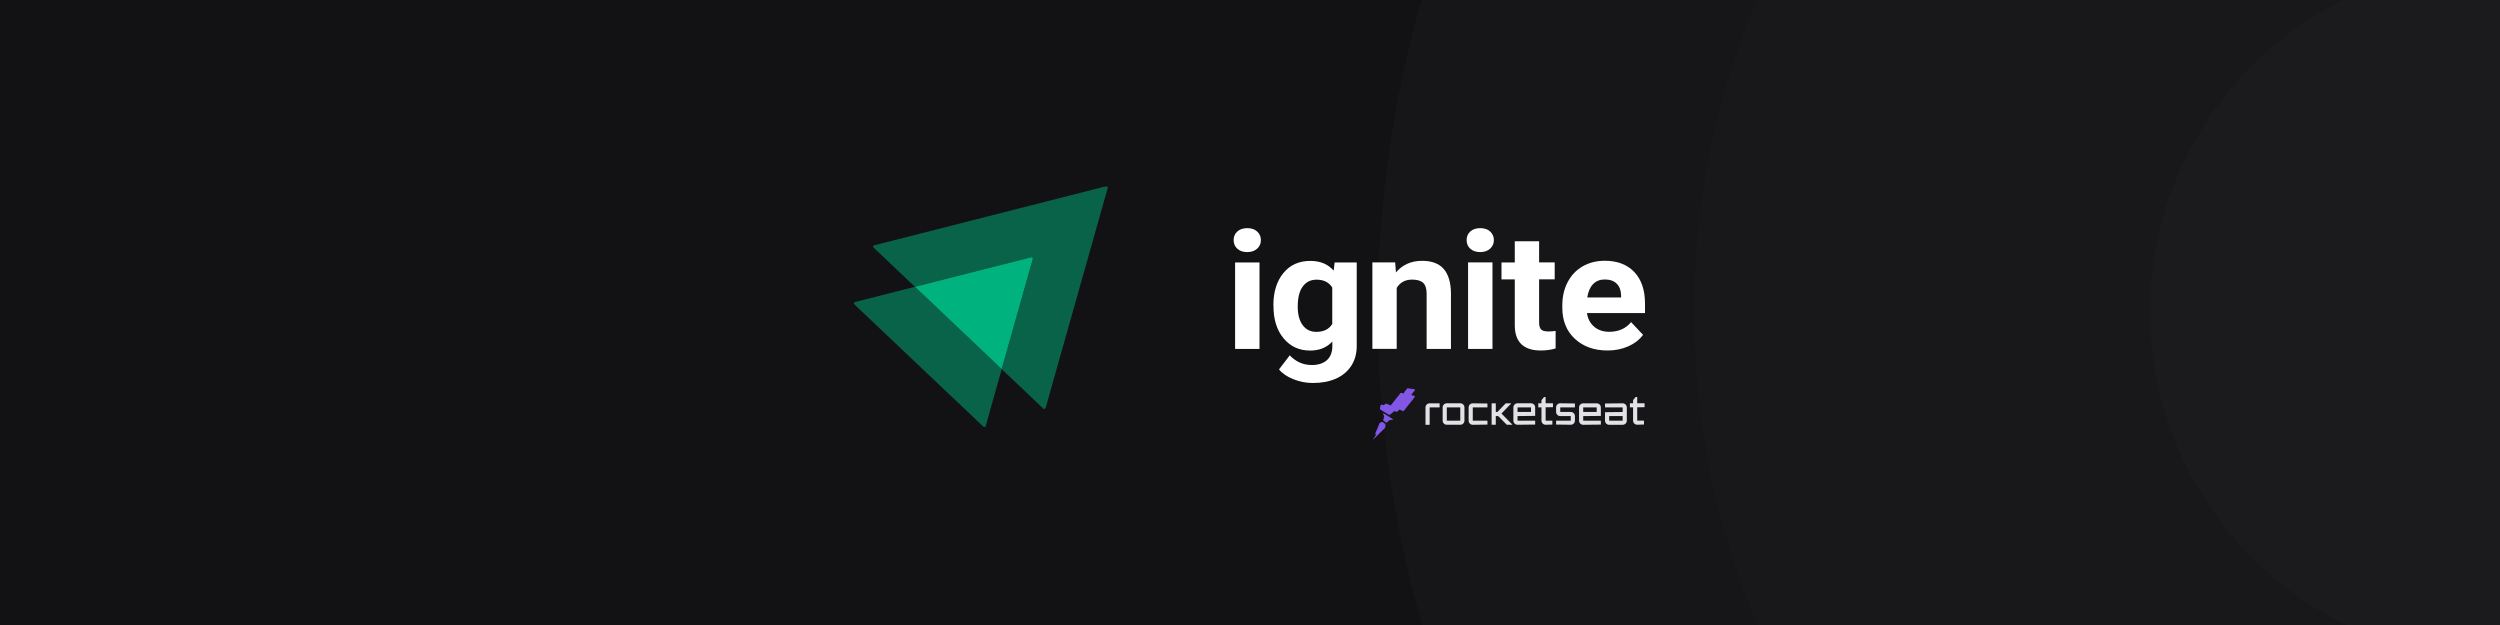
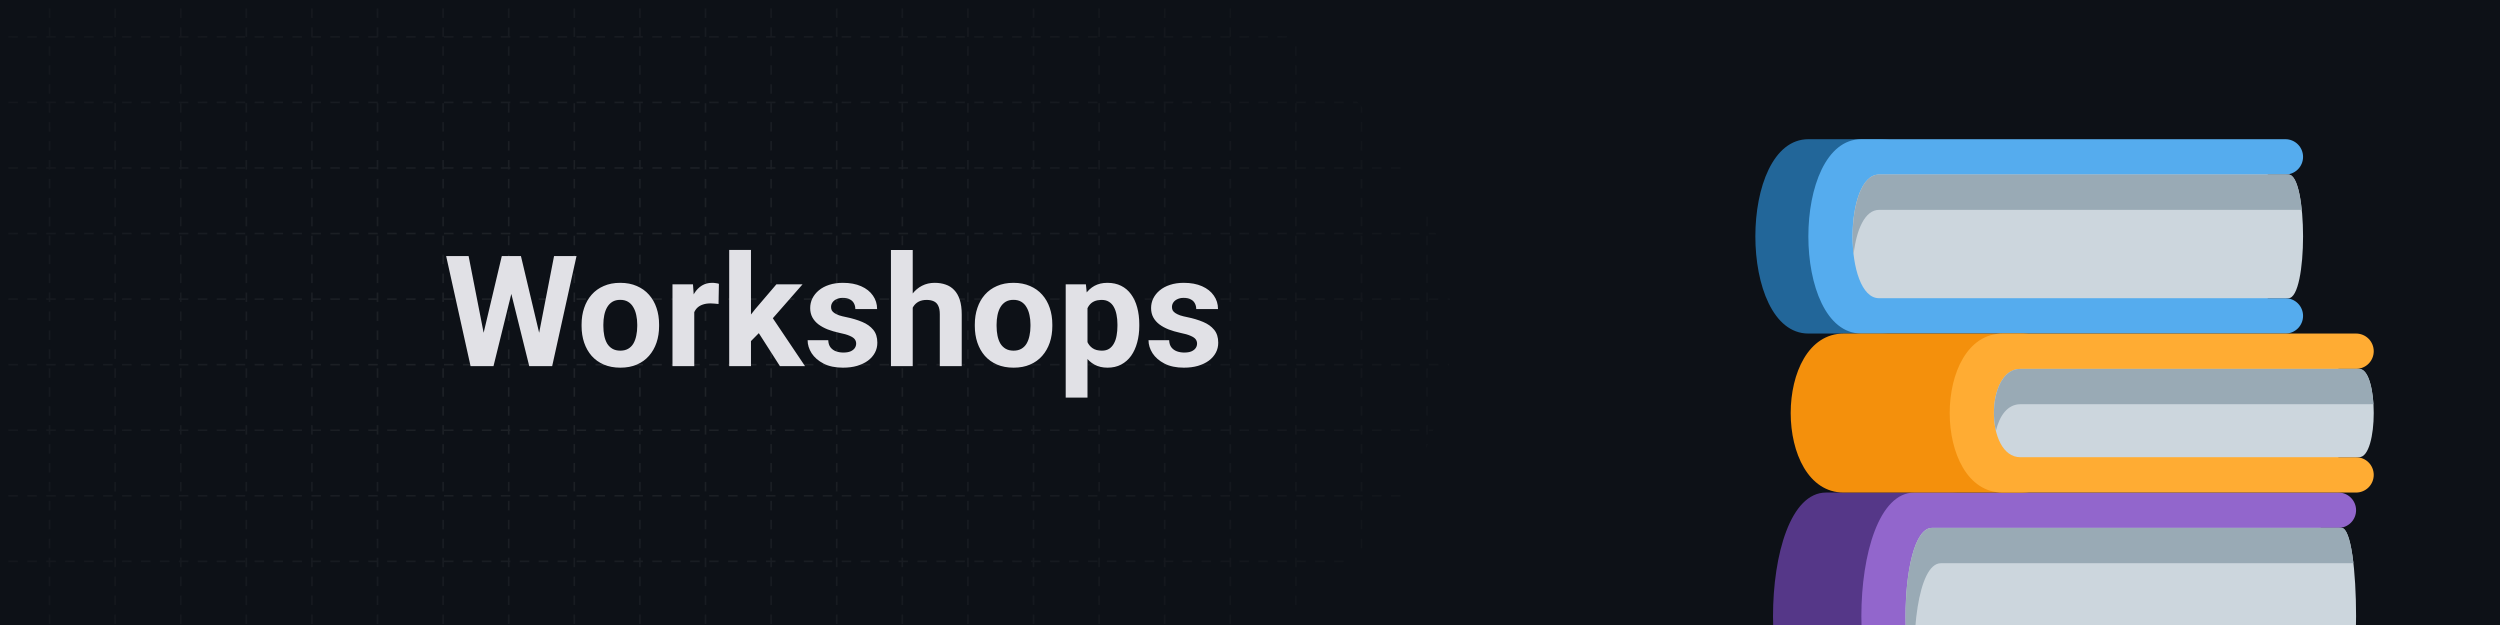
<svg xmlns="http://www.w3.org/2000/svg" width="1584" height="396" viewBox="0 0 1584 396" fill="none">
-   <g clip-path="url(#clip0_1016_372)">
-     <path d="M1584 0H0V396H1584V0Z" fill="#121214" />
-     <circle cx="1582.5" cy="197.5" r="709.5" fill="#161618" />
-     <circle cx="1582.5" cy="197.5" r="509.072" fill="#18181B" />
-     <circle cx="1582.5" cy="197.5" r="220.219" fill="#1B1B1E" />
-     <path d="M905.837 255.539C904.39 255.539 903.197 256.691 903.197 258.142V263.646V269.15H905.837V263.646V258.142H908.986H912.134V255.539H908.986H905.837Z" fill="#E1E1E6" />
-     <path d="M927.875 262.32V258.117C927.875 256.691 926.707 255.515 925.234 255.515H920.969H916.703C915.257 255.515 914.063 256.666 914.063 258.117V262.32V266.524C914.063 267.95 915.231 269.126 916.703 269.126H920.969H925.234C926.682 269.126 927.875 267.975 927.875 266.524V262.32ZM925.234 262.32V266.524H920.969H916.703V262.32V258.117H920.969H925.234V262.32Z" fill="#E1E1E6" />
-     <path d="M933.156 255.539C931.708 255.539 930.515 256.691 930.515 258.142V262.345V266.548C930.515 267.974 931.683 269.15 933.156 269.15L942.448 269.025V266.548H933.156V262.345V258.142H942.448V255.665L933.156 255.539Z" fill="#E1E1E6" />
-     <path d="M957.582 255.539H954.002L948.772 261.019H947.731V255.539H945.091V262.32V269.126H947.731V263.621H949.052H949.254L954.687 269.126H958.318L951.336 262.02L957.582 255.539Z" fill="#E1E1E6" />
-     <path d="M961.515 266.524V263.622L972.686 263.496V261.019V258.117C972.686 256.691 971.517 255.515 970.045 255.515H965.78H961.515C960.068 255.515 958.875 256.666 958.875 258.117V262.32V266.524C958.875 267.95 960.042 269.126 961.515 269.126L972.686 269.001V266.524H961.515ZM961.515 258.117H965.78H970.045V261.019H967.1H961.515V258.117Z" fill="#E1E1E6" />
-     <path d="M979.312 251.562H978.297L976.672 253.538V255.515H974.666V258.117L976.672 258.092V266.524C976.672 267.949 977.84 269.126 979.312 269.126L983.578 269V266.524H979.312V258.067L983.959 257.992V255.515H979.312V251.562Z" fill="#E1E1E6" />
-     <path d="M997.872 263.622C997.872 262.195 996.704 261.019 995.231 261.019H991.905H988.579V258.117H997.872V255.64L988.579 255.515C987.132 255.515 985.939 256.666 985.939 258.117V261.019C985.939 262.445 987.107 263.622 988.579 263.622H991.905H995.231V266.524H985.939V269.001L995.231 269.126C996.678 269.126 997.872 267.975 997.872 266.524V263.622Z" fill="#E1E1E6" />
-     <path d="M1011.66 255.539H1007.39H1003.13C1001.68 255.539 1000.49 256.691 1000.49 258.142V262.345V266.548C1000.49 267.974 1001.65 269.15 1003.13 269.15L1014.3 269.025V266.548H1003.13V263.646L1014.3 263.521V261.044V258.142C1014.3 256.691 1013.13 255.539 1011.66 255.539ZM1011.66 261.019H1003.13V258.117H1007.39H1011.66V261.019Z" fill="#E1E1E6" />
-     <path d="M1028.11 255.539L1016.94 255.665V258.142H1028.11V261.044L1016.94 261.169V263.646V266.548C1016.94 267.974 1018.11 269.15 1019.58 269.15H1023.84H1028.11C1029.56 269.15 1030.75 268 1030.75 266.548V262.345V258.142C1030.72 256.691 1029.56 255.539 1028.11 255.539ZM1028.11 266.523H1023.84H1019.58V263.621H1028.11V266.523Z" fill="#E1E1E6" />
-     <path d="M1037.35 258.067L1042 257.992V255.515H1037.35V251.537H1036.34L1034.71 253.513V255.49H1032.71V258.092L1034.71 258.067V266.499C1034.71 267.925 1035.88 269.101 1037.35 269.101L1041.62 268.975V266.499H1037.35V258.067Z" fill="#E1E1E6" />
-     <path d="M896.216 246.632L891.925 246.007C891.798 245.982 891.671 246.032 891.62 246.082L889.793 248.434C889.666 248.584 889.64 248.784 889.691 248.959C889.742 249.134 889.589 249.284 889.412 249.26L887.914 248.934C887.685 248.884 887.431 248.959 887.279 249.159L881.338 256.665C881.236 256.815 881.033 256.866 880.856 256.79L878.596 255.79C878.393 255.689 878.165 255.714 877.987 255.839L876.844 256.615C876.667 256.74 876.413 256.765 876.209 256.665L875.651 256.39C875.296 256.215 874.864 256.415 874.762 256.79L874.356 258.567C874.255 258.992 874.433 259.417 874.813 259.642L875.677 260.168L878.444 261.845L879.789 262.67C880.17 262.895 880.653 262.845 880.983 262.57L883.242 260.618C883.42 260.468 883.699 260.419 883.902 260.543L884.588 260.894C884.817 261.019 885.095 260.969 885.273 260.794L886.416 259.743C886.593 259.567 886.873 259.543 887.076 259.642L888.777 260.419C889.031 260.543 889.335 260.468 889.513 260.243L890.3 259.243L896.267 251.711C896.546 251.361 896.368 250.836 895.911 250.736L894.591 250.435C894.312 250.385 894.185 250.035 894.388 249.835L896.445 247.308C896.647 247.008 896.521 246.682 896.216 246.632Z" fill="#8257E6" />
-     <path d="M876.539 261.794C876.412 261.719 876.285 261.844 876.336 261.969L876.971 263.621C877.022 263.746 877.022 263.871 876.996 263.996L876.437 266.148C876.412 266.298 876.463 266.448 876.564 266.523L878.164 267.749C878.316 267.849 878.52 267.849 878.646 267.724L880.322 266.273C880.423 266.198 880.55 266.148 880.652 266.123L882.556 265.922C882.683 265.897 882.734 265.723 882.607 265.647L876.539 261.794Z" fill="#8257E6" />
-     <path d="M875.981 267.349C875.879 267.274 875.727 267.249 875.6 267.3L874.254 267.95C874.178 267.975 874.127 268.05 874.076 268.125L871.208 275.106C871.208 275.131 871.208 275.131 871.208 275.156C871.232 275.181 871.258 275.206 871.309 275.206L871.969 274.956C871.994 274.956 872.02 274.956 872.045 274.956C872.071 274.981 872.096 275.031 872.071 275.056L870.014 278.384C869.963 278.459 870.065 278.534 870.115 278.459L877.555 271.103C877.631 271.028 877.656 270.953 877.681 270.852L877.834 268.951C877.834 268.825 877.783 268.726 877.707 268.651L875.981 267.349Z" fill="#8257E6" />
-     <g clip-path="url(#clip1_1016_372)">
-       <path d="M781.63 152.118C781.63 149.932 782.383 148.125 783.933 146.697C785.483 145.268 787.609 144.554 790.267 144.554C792.88 144.554 795.006 145.268 796.556 146.697C798.106 148.125 798.903 149.932 798.903 152.118C798.903 154.345 798.106 156.151 796.512 157.58C794.917 159.009 792.835 159.723 790.222 159.723C787.609 159.723 785.528 159.009 783.933 157.58C782.427 156.193 781.63 154.345 781.63 152.118ZM798.017 221.073H782.56V166.278H798.017V221.073Z" fill="white" />
-       <path d="M806.828 193.291C806.828 184.887 808.954 178.122 813.161 172.995C817.369 167.869 823.038 165.305 830.213 165.305C836.547 165.305 841.463 167.365 845.006 171.483L845.626 166.314H859.622V219.26C859.622 224.05 858.47 228.21 856.167 231.782C853.864 235.312 850.631 238.043 846.468 239.892C842.304 241.741 837.432 242.665 831.852 242.665C827.6 242.665 823.481 241.867 819.495 240.27C815.465 238.673 812.453 236.614 810.371 234.051L817.192 225.143C821.045 229.219 825.696 231.278 831.188 231.278C835.262 231.278 838.451 230.227 840.754 228.168C843.013 226.109 844.165 223.168 844.165 219.344V216.402C840.621 220.226 835.927 222.117 830.125 222.117C823.171 222.117 817.59 219.554 813.294 214.385C808.998 209.259 806.872 202.409 806.872 193.921V193.291H806.828ZM822.241 194.342C822.241 199.3 823.304 203.208 825.386 206.023C827.467 208.839 830.346 210.267 834.022 210.267C838.717 210.267 842.083 208.587 844.12 205.267V182.198C842.039 178.836 838.717 177.197 834.155 177.197C830.435 177.197 827.556 178.626 825.43 181.525C823.304 184.341 822.241 188.669 822.241 194.342Z" fill="white" />
-       <path d="M883.982 166.272L884.47 172.617C888.589 167.743 894.122 165.264 901.078 165.264C907.189 165.264 911.75 166.987 914.718 170.39C917.686 173.794 919.236 178.879 919.325 185.686V221.067H903.911V186.022C903.911 182.912 903.202 180.685 901.787 179.257C900.369 177.87 897.978 177.155 894.7 177.155C890.36 177.155 887.124 178.92 884.954 182.408V221.025H869.542V166.272H883.982Z" fill="white" />
-       <path d="M929.245 152.109C929.245 149.924 930 148.117 931.55 146.689C933.1 145.26 935.224 144.546 937.882 144.546C940.494 144.546 942.621 145.26 944.171 146.689C945.721 148.117 946.519 149.924 946.519 152.109C946.519 154.336 945.721 156.143 944.128 157.572C942.532 159.001 940.451 159.715 937.839 159.715C935.224 159.715 933.143 159.001 931.55 157.572C930.043 156.185 929.245 154.336 929.245 152.109ZM945.632 221.065H930.175V166.27H945.632V221.065Z" fill="white" />
-       <path d="M975.182 152.824V166.271H985.056V176.986H975.182V204.341C975.182 206.358 975.578 207.829 976.422 208.711C977.217 209.594 978.813 210.014 981.115 210.014C982.843 210.014 984.35 209.888 985.633 209.678V220.771C982.622 221.653 979.476 222.074 976.287 222.074C965.48 222.074 959.946 216.905 959.768 206.526V177.028H951.352V166.313H959.768V152.866H975.182V152.824Z" fill="white" />
-       <path d="M1018.54 222.075C1010.08 222.075 1003.17 219.596 997.854 214.68C992.537 209.763 989.879 203.208 989.879 194.972V193.543C989.879 188.039 990.987 183.123 993.247 178.794C995.506 174.466 998.652 171.105 1002.77 168.752C1006.89 166.398 1011.58 165.222 1016.81 165.222C1024.69 165.222 1030.94 167.575 1035.46 172.323C1039.97 177.03 1042.28 183.753 1042.28 192.409V198.376H1005.51C1006 201.948 1007.51 204.805 1010.03 206.99C1012.56 209.133 1015.7 210.226 1019.55 210.226C1025.49 210.226 1030.14 208.167 1033.46 204.091L1041.04 212.159C1038.73 215.268 1035.59 217.705 1031.65 219.428C1027.75 221.193 1023.36 222.075 1018.54 222.075ZM1016.81 177.072C1013.75 177.072 1011.27 178.038 1009.37 180.013C1007.46 181.988 1006.27 184.803 1005.69 188.459H1027.13V187.282C1027.04 184.047 1026.16 181.526 1024.34 179.719C1022.57 177.954 1020.04 177.072 1016.81 177.072Z" fill="white" />
-       <path opacity="0.5" d="M701.868 119.031L662.499 258.497C662.299 259.13 661.498 259.32 661.031 258.877L634.674 233.87L654.425 163.979C654.625 163.346 654.025 162.776 653.357 162.966L579.691 181.705L553.467 156.825C553 156.382 553.2 155.622 553.867 155.432L700.8 118.018C701.468 117.891 702.068 118.461 701.868 119.031Z" fill="#00B37E" />
-       <path opacity="0.5" d="M634.672 233.87L624.53 269.955C624.33 270.588 623.529 270.778 623.062 270.335L541.255 192.783C540.787 192.34 540.988 191.58 541.655 191.391L579.689 181.705L634.672 233.87Z" fill="#00B37E" />
-       <path d="M654.42 163.979L634.669 233.87L579.686 181.705L653.352 162.966C654.02 162.776 654.62 163.346 654.42 163.979Z" fill="#00B37E" />
+   <g clip-path="url(#clip0_1911_438)">
+     <path d="M1584 0H0V396H1584V0Z" fill="#0D1117" />
+     <mask id="mask0_1911_438" style="mask-type:alpha" maskUnits="userSpaceOnUse" x="-163" y="-130" width="1208" height="682">
+       <g opacity="0.1" clip-path="url(#clip1_1911_438)">
+         <path d="M1028.88 551.353V-129.911" stroke="#727272" stroke-dasharray="6 6" />
+         <path d="M987.322 551.353V-129.911" stroke="#727272" stroke-dasharray="6 6" />
+         <path d="M945.762 551.353V-129.911" stroke="#727272" stroke-dasharray="6 6" />
+         <path d="M904.203 551.353V-129.911" stroke="#727272" stroke-dasharray="6 6" />
+         <path d="M862.644 551.353V-129.911" stroke="#727272" stroke-dasharray="6 6" />
+         <path d="M821.075 551.353V-129.911" stroke="#727272" stroke-dasharray="6 6" />
+         <path d="M779.516 551.353V-129.911" stroke="#727272" stroke-dasharray="6 6" />
+         <path d="M737.956 551.353V-129.911" stroke="#727272" stroke-dasharray="6 6" />
+         <path d="M696.396 551.353V-129.911" stroke="#727272" stroke-dasharray="6 6" />
+         <path d="M654.833 551.353V-129.911" stroke="#727272" stroke-dasharray="6 6" />
+         <path d="M613.273 551.353V-129.911" stroke="#727272" stroke-dasharray="6 6" />
+         <path d="M571.713 551.353V-129.911" stroke="#727272" stroke-dasharray="6 6" />
+         <path d="M530.149 551.353V-129.911" stroke="#727272" stroke-dasharray="6 6" />
+         <path d="M488.583 551.353V-129.911" stroke="#727272" stroke-dasharray="6 6" />
+         <path d="M447.003 551.363V-129.901" stroke="#727272" stroke-dasharray="6 6" />
+         <path d="M405.442 551.363V-129.901" stroke="#727272" stroke-dasharray="6 6" />
+         <path d="M363.879 551.363V-129.901" stroke="#727272" stroke-dasharray="6 6" />
+         <path d="M322.319 551.363V-129.901" stroke="#727272" stroke-dasharray="6 6" />
+         <path d="M280.758 551.363V-129.901" stroke="#727272" stroke-dasharray="6 6" />
+         <path d="M239.195 551.363V-129.901" stroke="#727272" stroke-dasharray="6 6" />
+         <path d="M197.635 551.363V-129.901" stroke="#727272" stroke-dasharray="6 6" />
+         <path d="M156.069 551.363L156.07 -129.901" stroke="#727272" stroke-dasharray="6 6" />
+         <path d="M114.512 551.363V-129.901" stroke="#727272" stroke-dasharray="6 6" />
+         <path d="M72.955 551.363V-129.901" stroke="#727272" stroke-dasharray="6 6" />
+         <path d="M31.386 551.363L31.387 -129.901" stroke="#727272" stroke-dasharray="6 6" />
+         <path d="M-162.675 355.678H1141.52" stroke="#727272" stroke-dasharray="6 6" />
+         <path d="M-162.675 314.138H1141.52" stroke="#727272" stroke-dasharray="6 6" />
+         <path d="M-162.675 272.595L1141.52 272.596" stroke="#727272" stroke-dasharray="6 6" />
+         <path d="M-162.675 231.055H1141.52" stroke="#727272" stroke-dasharray="6 6" />
+         <path d="M-162.675 189.516H1141.52" stroke="#727272" stroke-dasharray="6 6" />
+         <path d="M-162.675 147.975L1141.52 147.976" stroke="#727272" stroke-dasharray="6 6" />
+         <path d="M-162.675 106.434H1141.52" stroke="#727272" stroke-dasharray="6 6" />
+         <path d="M-162.675 64.895H1141.52" stroke="#727272" stroke-dasharray="6 6" />
+         <path d="M-162.675 23.354L1141.52 23.354" stroke="#727272" stroke-dasharray="6 6" />
+       </g>
+     </mask>
+     <g mask="url(#mask0_1911_438)">
+       <ellipse cx="398.379" cy="207.923" rx="521.194" ry="308.698" fill="url(#paint0_radial_1911_438)" />
+     </g>
+     <path d="M304.046 220.932L317.941 162.238H325.703L327.476 172.012L312.671 232H304.334L304.046 220.932ZM296.907 162.238L308.407 220.932L307.448 232H298.153L282.677 162.238H296.907ZM339.694 220.692L351.05 162.238H365.28L349.852 232H340.557L339.694 220.692ZM330.064 162.238L344.054 221.172L343.671 232H335.334L320.433 171.964L322.349 162.238H330.064ZM368.49 206.606V205.6C368.49 201.798 369.033 198.301 370.119 195.107C371.205 191.88 372.786 189.085 374.863 186.722C376.939 184.358 379.494 182.521 382.529 181.212C385.563 179.87 389.045 179.199 392.974 179.199C396.903 179.199 400.401 179.87 403.467 181.212C406.534 182.521 409.105 184.358 411.181 186.722C413.289 189.085 414.887 191.88 415.973 195.107C417.059 198.301 417.602 201.798 417.602 205.6V206.606C417.602 210.375 417.059 213.873 415.973 217.099C414.887 220.293 413.289 223.088 411.181 225.484C409.105 227.847 406.55 229.684 403.515 230.994C400.481 232.303 396.999 232.958 393.07 232.958C389.141 232.958 385.643 232.303 382.577 230.994C379.542 229.684 376.971 227.847 374.863 225.484C372.786 223.088 371.205 220.293 370.119 217.099C369.033 213.873 368.49 210.375 368.49 206.606ZM382.289 205.6V206.606C382.289 208.778 382.481 210.806 382.864 212.691C383.248 214.575 383.854 216.236 384.685 217.674C385.547 219.079 386.665 220.181 388.039 220.98C389.412 221.778 391.089 222.178 393.07 222.178C394.986 222.178 396.631 221.778 398.005 220.98C399.378 220.181 400.481 219.079 401.311 217.674C402.142 216.236 402.748 214.575 403.132 212.691C403.547 210.806 403.755 208.778 403.755 206.606V205.6C403.755 203.491 403.547 201.511 403.132 199.658C402.748 197.774 402.126 196.113 401.263 194.675C400.433 193.206 399.331 192.056 397.957 191.226C396.584 190.395 394.923 189.98 392.974 189.98C391.026 189.98 389.365 190.395 387.991 191.226C386.649 192.056 385.547 193.206 384.685 194.675C383.854 196.113 383.248 197.774 382.864 199.658C382.481 201.511 382.289 203.491 382.289 205.6ZM439.881 191.465V232H426.082V180.158H439.067L439.881 191.465ZM455.501 179.822L455.262 192.615C454.591 192.519 453.776 192.439 452.818 192.375C451.892 192.28 451.045 192.232 450.279 192.232C448.33 192.232 446.637 192.487 445.2 192.998C443.794 193.477 442.613 194.196 441.654 195.154C440.728 196.113 440.025 197.279 439.546 198.652C439.099 200.026 438.843 201.591 438.779 203.348L436 202.485C436 199.131 436.336 196.049 437.007 193.238C437.677 190.395 438.652 187.92 439.929 185.811C441.239 183.703 442.836 182.074 444.721 180.924C446.605 179.774 448.761 179.199 451.189 179.199C451.956 179.199 452.738 179.263 453.537 179.391C454.335 179.487 454.99 179.63 455.501 179.822ZM475.817 158.357V232H462.018V158.357H475.817ZM508.494 180.158L485.974 205.839L473.9 218.057L468.869 208.091L478.452 195.921L491.916 180.158H508.494ZM494.168 232L478.835 208.043L488.37 199.706L510.075 232H494.168ZM542.464 217.674C542.464 216.684 542.177 215.789 541.602 214.991C541.027 214.192 539.957 213.457 538.392 212.787C536.859 212.084 534.639 211.445 531.732 210.87C529.112 210.295 526.669 209.576 524.401 208.714C522.165 207.82 520.217 206.75 518.556 205.504C516.926 204.258 515.649 202.789 514.722 201.096C513.796 199.371 513.333 197.406 513.333 195.202C513.333 193.03 513.796 190.986 514.722 189.069C515.681 187.153 517.038 185.46 518.795 183.991C520.584 182.489 522.756 181.323 525.311 180.493C527.899 179.63 530.805 179.199 534.032 179.199C538.536 179.199 542.401 179.918 545.627 181.355C548.885 182.793 551.376 184.773 553.101 187.297C554.858 189.788 555.736 192.631 555.736 195.825H541.937C541.937 194.484 541.65 193.286 541.075 192.232C540.532 191.146 539.669 190.299 538.488 189.692C537.338 189.053 535.836 188.734 533.984 188.734C532.45 188.734 531.125 189.006 530.007 189.549C528.889 190.06 528.026 190.762 527.42 191.657C526.845 192.519 526.557 193.477 526.557 194.532C526.557 195.33 526.717 196.049 527.036 196.688C527.388 197.295 527.947 197.854 528.713 198.365C529.48 198.876 530.47 199.355 531.684 199.802C532.93 200.217 534.463 200.601 536.284 200.952C540.021 201.719 543.359 202.725 546.298 203.971C549.236 205.184 551.568 206.845 553.293 208.954C555.018 211.03 555.88 213.761 555.88 217.147C555.88 219.447 555.369 221.555 554.347 223.471C553.325 225.388 551.855 227.065 549.939 228.502C548.022 229.908 545.723 231.01 543.039 231.808C540.388 232.575 537.402 232.958 534.08 232.958C529.256 232.958 525.168 232.096 521.814 230.371C518.492 228.646 515.968 226.458 514.243 223.807C512.55 221.124 511.704 218.377 511.704 215.566H524.784C524.848 217.45 525.327 218.968 526.222 220.117C527.148 221.267 528.314 222.098 529.719 222.609C531.157 223.12 532.706 223.376 534.367 223.376C536.156 223.376 537.641 223.136 538.823 222.657C540.005 222.146 540.899 221.475 541.506 220.644C542.145 219.782 542.464 218.792 542.464 217.674ZM578.304 158.405V232H564.505V158.405H578.304ZM576.339 204.258H572.554C572.586 200.649 573.065 197.327 573.992 194.292C574.918 191.226 576.243 188.574 577.968 186.338C579.693 184.07 581.754 182.314 584.149 181.068C586.577 179.822 589.26 179.199 592.199 179.199C594.754 179.199 597.07 179.567 599.146 180.301C601.254 181.004 603.059 182.154 604.56 183.751C606.094 185.316 607.276 187.376 608.106 189.932C608.937 192.487 609.352 195.586 609.352 199.227V232H595.457V199.131C595.457 196.831 595.121 195.027 594.451 193.717C593.812 192.375 592.869 191.433 591.624 190.89C590.41 190.315 588.909 190.028 587.12 190.028C585.139 190.028 583.446 190.395 582.041 191.13C580.667 191.864 579.565 192.887 578.735 194.196C577.904 195.474 577.298 196.975 576.914 198.7C576.531 200.425 576.339 202.278 576.339 204.258ZM617.641 206.606V205.6C617.641 201.798 618.184 198.301 619.27 195.107C620.356 191.88 621.937 189.085 624.013 186.722C626.09 184.358 628.645 182.521 631.679 181.212C634.714 179.87 638.196 179.199 642.125 179.199C646.054 179.199 649.551 179.87 652.618 181.212C655.684 182.521 658.256 184.358 660.332 186.722C662.44 189.085 664.037 191.88 665.123 195.107C666.209 198.301 666.752 201.798 666.752 205.6V206.606C666.752 210.375 666.209 213.873 665.123 217.099C664.037 220.293 662.44 223.088 660.332 225.484C658.256 227.847 655.7 229.684 652.666 230.994C649.631 232.303 646.149 232.958 642.22 232.958C638.292 232.958 634.794 232.303 631.727 230.994C628.693 229.684 626.122 227.847 624.013 225.484C621.937 223.088 620.356 220.293 619.27 217.099C618.184 213.873 617.641 210.375 617.641 206.606ZM631.44 205.6V206.606C631.44 208.778 631.632 210.806 632.015 212.691C632.398 214.575 633.005 216.236 633.836 217.674C634.698 219.079 635.816 220.181 637.19 220.98C638.563 221.778 640.24 222.178 642.22 222.178C644.137 222.178 645.782 221.778 647.156 220.98C648.529 220.181 649.631 219.079 650.462 217.674C651.292 216.236 651.899 214.575 652.282 212.691C652.698 210.806 652.905 208.778 652.905 206.606V205.6C652.905 203.491 652.698 201.511 652.282 199.658C651.899 197.774 651.276 196.113 650.414 194.675C649.583 193.206 648.481 192.056 647.108 191.226C645.734 190.395 644.073 189.98 642.125 189.98C640.176 189.98 638.515 190.395 637.142 191.226C635.8 192.056 634.698 193.206 633.836 194.675C633.005 196.113 632.398 197.774 632.015 199.658C631.632 201.511 631.44 203.491 631.44 205.6ZM689.032 190.124V251.932H675.233V180.158H688.026L689.032 190.124ZM721.853 205.504V206.51C721.853 210.279 721.406 213.777 720.511 217.003C719.649 220.229 718.371 223.04 716.678 225.436C714.985 227.8 712.877 229.652 710.354 230.994C707.862 232.303 704.987 232.958 701.729 232.958C698.567 232.958 695.82 232.319 693.488 231.042C691.156 229.764 689.192 227.975 687.595 225.675C686.029 223.344 684.768 220.644 683.809 217.578C682.851 214.512 682.117 211.221 681.605 207.708V205.073C682.117 201.303 682.851 197.854 683.809 194.723C684.768 191.561 686.029 188.83 687.595 186.53C689.192 184.198 691.14 182.393 693.44 181.116C695.772 179.838 698.503 179.199 701.633 179.199C704.923 179.199 707.814 179.822 710.306 181.068C712.829 182.314 714.937 184.102 716.63 186.434C718.355 188.766 719.649 191.545 720.511 194.771C721.406 197.997 721.853 201.575 721.853 205.504ZM708.006 206.51V205.504C708.006 203.3 707.814 201.271 707.431 199.419C707.08 197.534 706.505 195.889 705.706 194.484C704.939 193.078 703.917 191.992 702.64 191.226C701.394 190.427 699.877 190.028 698.088 190.028C696.203 190.028 694.59 190.331 693.248 190.938C691.939 191.545 690.869 192.423 690.038 193.573C689.208 194.723 688.585 196.097 688.17 197.694C687.754 199.291 687.499 201.096 687.403 203.108V209.768C687.563 212.132 688.01 214.256 688.745 216.141C689.479 217.993 690.613 219.463 692.146 220.549C693.68 221.635 695.692 222.178 698.184 222.178C700.004 222.178 701.538 221.778 702.783 220.98C704.029 220.149 705.035 219.015 705.802 217.578C706.6 216.141 707.159 214.48 707.479 212.595C707.83 210.71 708.006 208.682 708.006 206.51ZM758.459 217.674C758.459 216.684 758.171 215.789 757.596 214.991C757.021 214.192 755.951 213.457 754.386 212.787C752.853 212.084 750.633 211.445 747.726 210.87C745.107 210.295 742.663 209.576 740.395 208.714C738.159 207.82 736.211 206.75 734.55 205.504C732.921 204.258 731.643 202.789 730.717 201.096C729.791 199.371 729.327 197.406 729.327 195.202C729.327 193.03 729.791 190.986 730.717 189.069C731.675 187.153 733.033 185.46 734.79 183.991C736.578 182.489 738.75 181.323 741.306 180.493C743.893 179.63 746.8 179.199 750.026 179.199C754.53 179.199 758.395 179.918 761.621 181.355C764.879 182.793 767.371 184.773 769.096 187.297C770.852 189.788 771.731 192.631 771.731 195.825H757.932C757.932 194.484 757.644 193.286 757.069 192.232C756.526 191.146 755.664 190.299 754.482 189.692C753.332 189.053 751.831 188.734 749.978 188.734C748.445 188.734 747.119 189.006 746.001 189.549C744.883 190.06 744.021 190.762 743.414 191.657C742.839 192.519 742.552 193.477 742.552 194.532C742.552 195.33 742.711 196.049 743.031 196.688C743.382 197.295 743.941 197.854 744.708 198.365C745.474 198.876 746.464 199.355 747.678 199.802C748.924 200.217 750.457 200.601 752.278 200.952C756.015 201.719 759.353 202.725 762.292 203.971C765.231 205.184 767.562 206.845 769.287 208.954C771.012 211.03 771.875 213.761 771.875 217.147C771.875 219.447 771.364 221.555 770.341 223.471C769.319 225.388 767.85 227.065 765.933 228.502C764.017 229.908 761.717 231.01 759.034 231.808C756.383 232.575 753.396 232.958 750.074 232.958C745.251 232.958 741.162 232.096 737.808 230.371C734.486 228.646 731.963 226.458 730.238 223.807C728.545 221.124 727.698 218.377 727.698 215.566H740.779C740.843 217.45 741.322 218.968 742.216 220.117C743.142 221.267 744.308 222.098 745.714 222.609C747.151 223.12 748.7 223.376 750.361 223.376C752.15 223.376 753.636 223.136 754.817 222.657C755.999 222.146 756.894 221.475 757.501 220.644C758.139 219.782 758.459 218.792 758.459 217.674Z" fill="#E1E1E6" />
+     <g clip-path="url(#clip2_1911_438)">
+       <path d="M1268.92 424.028C1268.92 448.756 1260.06 468.806 1235.33 468.806H1156.97C1112.19 468.806 1112.19 312.083 1156.97 312.083H1235.33C1260.06 312.083 1268.92 332.133 1268.92 356.861V424.028Z" fill="#553788" />
+       <path d="M1481.61 446.417H1470.42V334.472H1481.61C1484.58 334.472 1487.43 333.293 1489.53 331.194C1491.63 329.094 1492.81 326.247 1492.81 323.278C1492.81 320.309 1491.63 317.462 1489.53 315.362C1487.43 313.263 1484.58 312.083 1481.61 312.083H1212.94C1168.17 312.083 1168.17 468.806 1212.94 468.806H1481.61C1484.58 468.806 1487.43 467.626 1489.53 465.527C1491.63 463.428 1492.81 460.58 1492.81 457.611C1492.81 454.642 1491.63 451.795 1489.53 449.696C1487.43 447.596 1484.58 446.417 1481.61 446.417Z" fill="#9266CC" />
+       <path d="M1483.54 446.417H1224.14C1201.75 446.417 1201.75 334.472 1224.14 334.472H1483.54C1495.9 334.472 1495.9 446.417 1483.54 446.417Z" fill="#CCD6DD" />
+       <path d="M1229.74 356.861H1491.13C1489.61 343.708 1487.1 334.472 1483.54 334.472H1224.14C1205.66 334.472 1202.44 410.684 1214.48 437.327C1210.09 404.202 1215.17 356.861 1229.74 356.861Z" fill="#99AAB5" />
+       <path d="M1235.33 166.556C1235.33 178.432 1230.62 189.821 1222.22 198.219C1213.82 206.616 1202.43 211.334 1190.56 211.334H1145.78C1101 211.334 1101 88.195 1145.78 88.195H1190.56C1202.43 88.195 1213.82 92.912 1222.22 101.31C1230.62 109.707 1235.33 121.097 1235.33 132.973V166.556Z" fill="#226699" />
+       <path d="M1448.03 188.945H1436.83V110.584H1448.03C1451 110.584 1453.84 109.404 1455.94 107.305C1458.04 105.206 1459.22 102.358 1459.22 99.389C1459.22 96.42 1458.04 93.573 1455.94 91.474C1453.84 89.374 1451 88.195 1448.03 88.195H1179.36C1134.58 88.195 1134.58 211.334 1179.36 211.334H1448.03C1451 211.334 1453.84 210.154 1455.94 208.055C1458.04 205.956 1459.22 203.108 1459.22 200.139C1459.22 197.17 1458.04 194.323 1455.94 192.224C1453.84 190.124 1451 188.945 1448.03 188.945Z" fill="#55ACEE" />
+       <path d="M1449.95 188.945H1190.56C1168.17 188.945 1168.17 110.583 1190.56 110.583H1449.95C1462.31 110.583 1462.31 188.945 1449.95 188.945Z" fill="#CCD6DD" />
+       <path d="M1190.55 132.972H1458.38C1457.11 120.379 1454.31 110.583 1449.95 110.583H1190.55C1177.2 110.583 1171.87 138.446 1174.46 160.958C1176.2 145.756 1181.52 132.972 1190.55 132.972Z" fill="#99AAB5" />
+       <path d="M1324.89 267.306C1324.89 279.182 1320.17 290.571 1311.77 298.968C1303.38 307.366 1291.99 312.083 1280.11 312.083H1168.17C1123.39 312.083 1123.39 211.333 1168.17 211.333H1280.11C1291.99 211.333 1303.38 216.051 1311.77 224.449C1320.17 232.846 1324.89 244.235 1324.89 256.111V267.306Z" fill="#F4900C" />
+       <path d="M1492.81 289.695H1481.61V233.722H1492.81C1495.77 233.722 1498.62 232.543 1500.72 230.444C1502.82 228.344 1504 225.497 1504 222.528C1504 219.559 1502.82 216.712 1500.72 214.612C1498.62 212.513 1495.77 211.333 1492.81 211.333H1268.92C1224.14 211.333 1224.14 312.083 1268.92 312.083H1492.81C1495.77 312.083 1498.62 310.904 1500.72 308.805C1502.82 306.705 1504 303.858 1504 300.889C1504 297.92 1502.82 295.073 1500.72 292.973C1498.62 290.874 1495.77 289.695 1492.81 289.695Z" fill="#FFAC33" />
+       <path d="M1494.73 289.694H1280.11C1257.72 289.694 1257.72 233.722 1280.11 233.722H1494.73C1507.09 233.722 1507.09 289.694 1494.73 289.694Z" fill="#CCD6DD" />
+       <path d="M1280.11 256.111H1503.82C1503.09 244.223 1500.08 233.722 1494.73 233.722H1280.11C1265.85 233.722 1260.71 256.413 1264.63 272.903C1266.84 263.511 1271.98 256.111 1280.11 256.111Z" fill="#99AAB5" />
    </g>
  </g>
  <defs>
-     <clipPath id="clip0_1016_372">
+     <radialGradient id="paint0_radial_1911_438" cx="0" cy="0" r="1" gradientUnits="userSpaceOnUse" gradientTransform="translate(398.379 207.923) rotate(90) scale(399.077 673.786)">
+       <stop stop-color="#D9D9D9" />
+       <stop offset="1" stop-color="#D9D9D9" stop-opacity="0" />
+     </radialGradient>
+     <clipPath id="clip0_1911_438">
      <rect width="1584" height="396" fill="white" />
    </clipPath>
-     <clipPath id="clip1_1016_372">
-       <rect width="501.277" height="155" fill="white" transform="translate(541 118)" />
+     <clipPath id="clip1_1911_438">
+       <rect width="1208" height="681.935" fill="white" transform="translate(-163 -130)" />
+     </clipPath>
+     <clipPath id="clip2_1911_438">
+       <rect width="403" height="403" fill="white" transform="translate(1101 77)" />
    </clipPath>
  </defs>
</svg>
